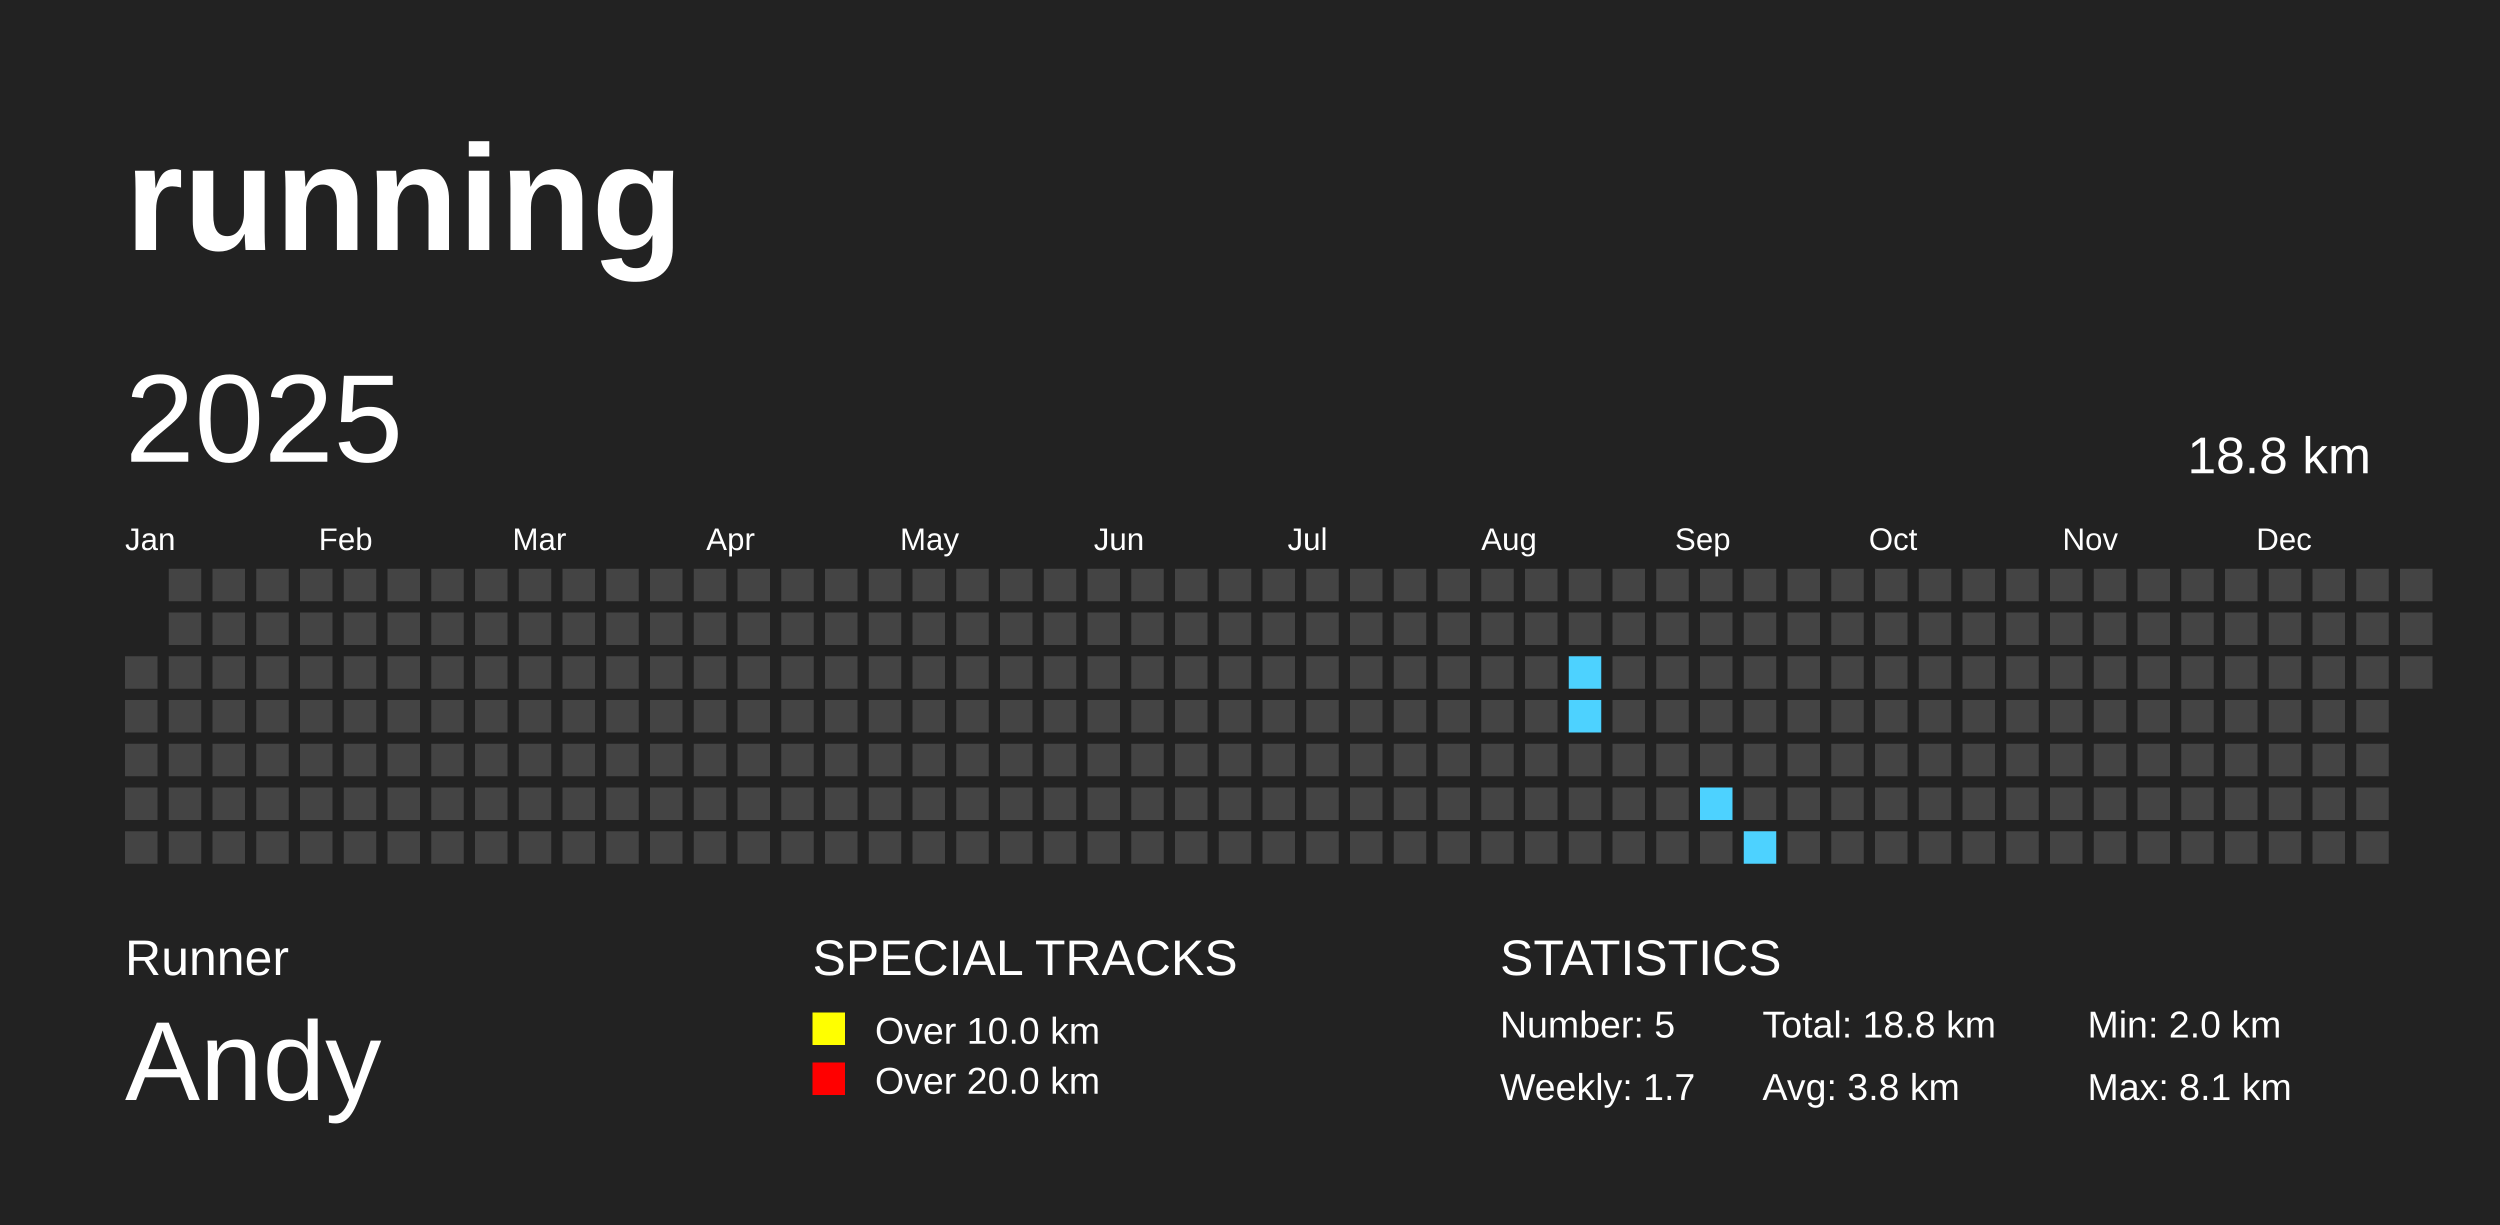
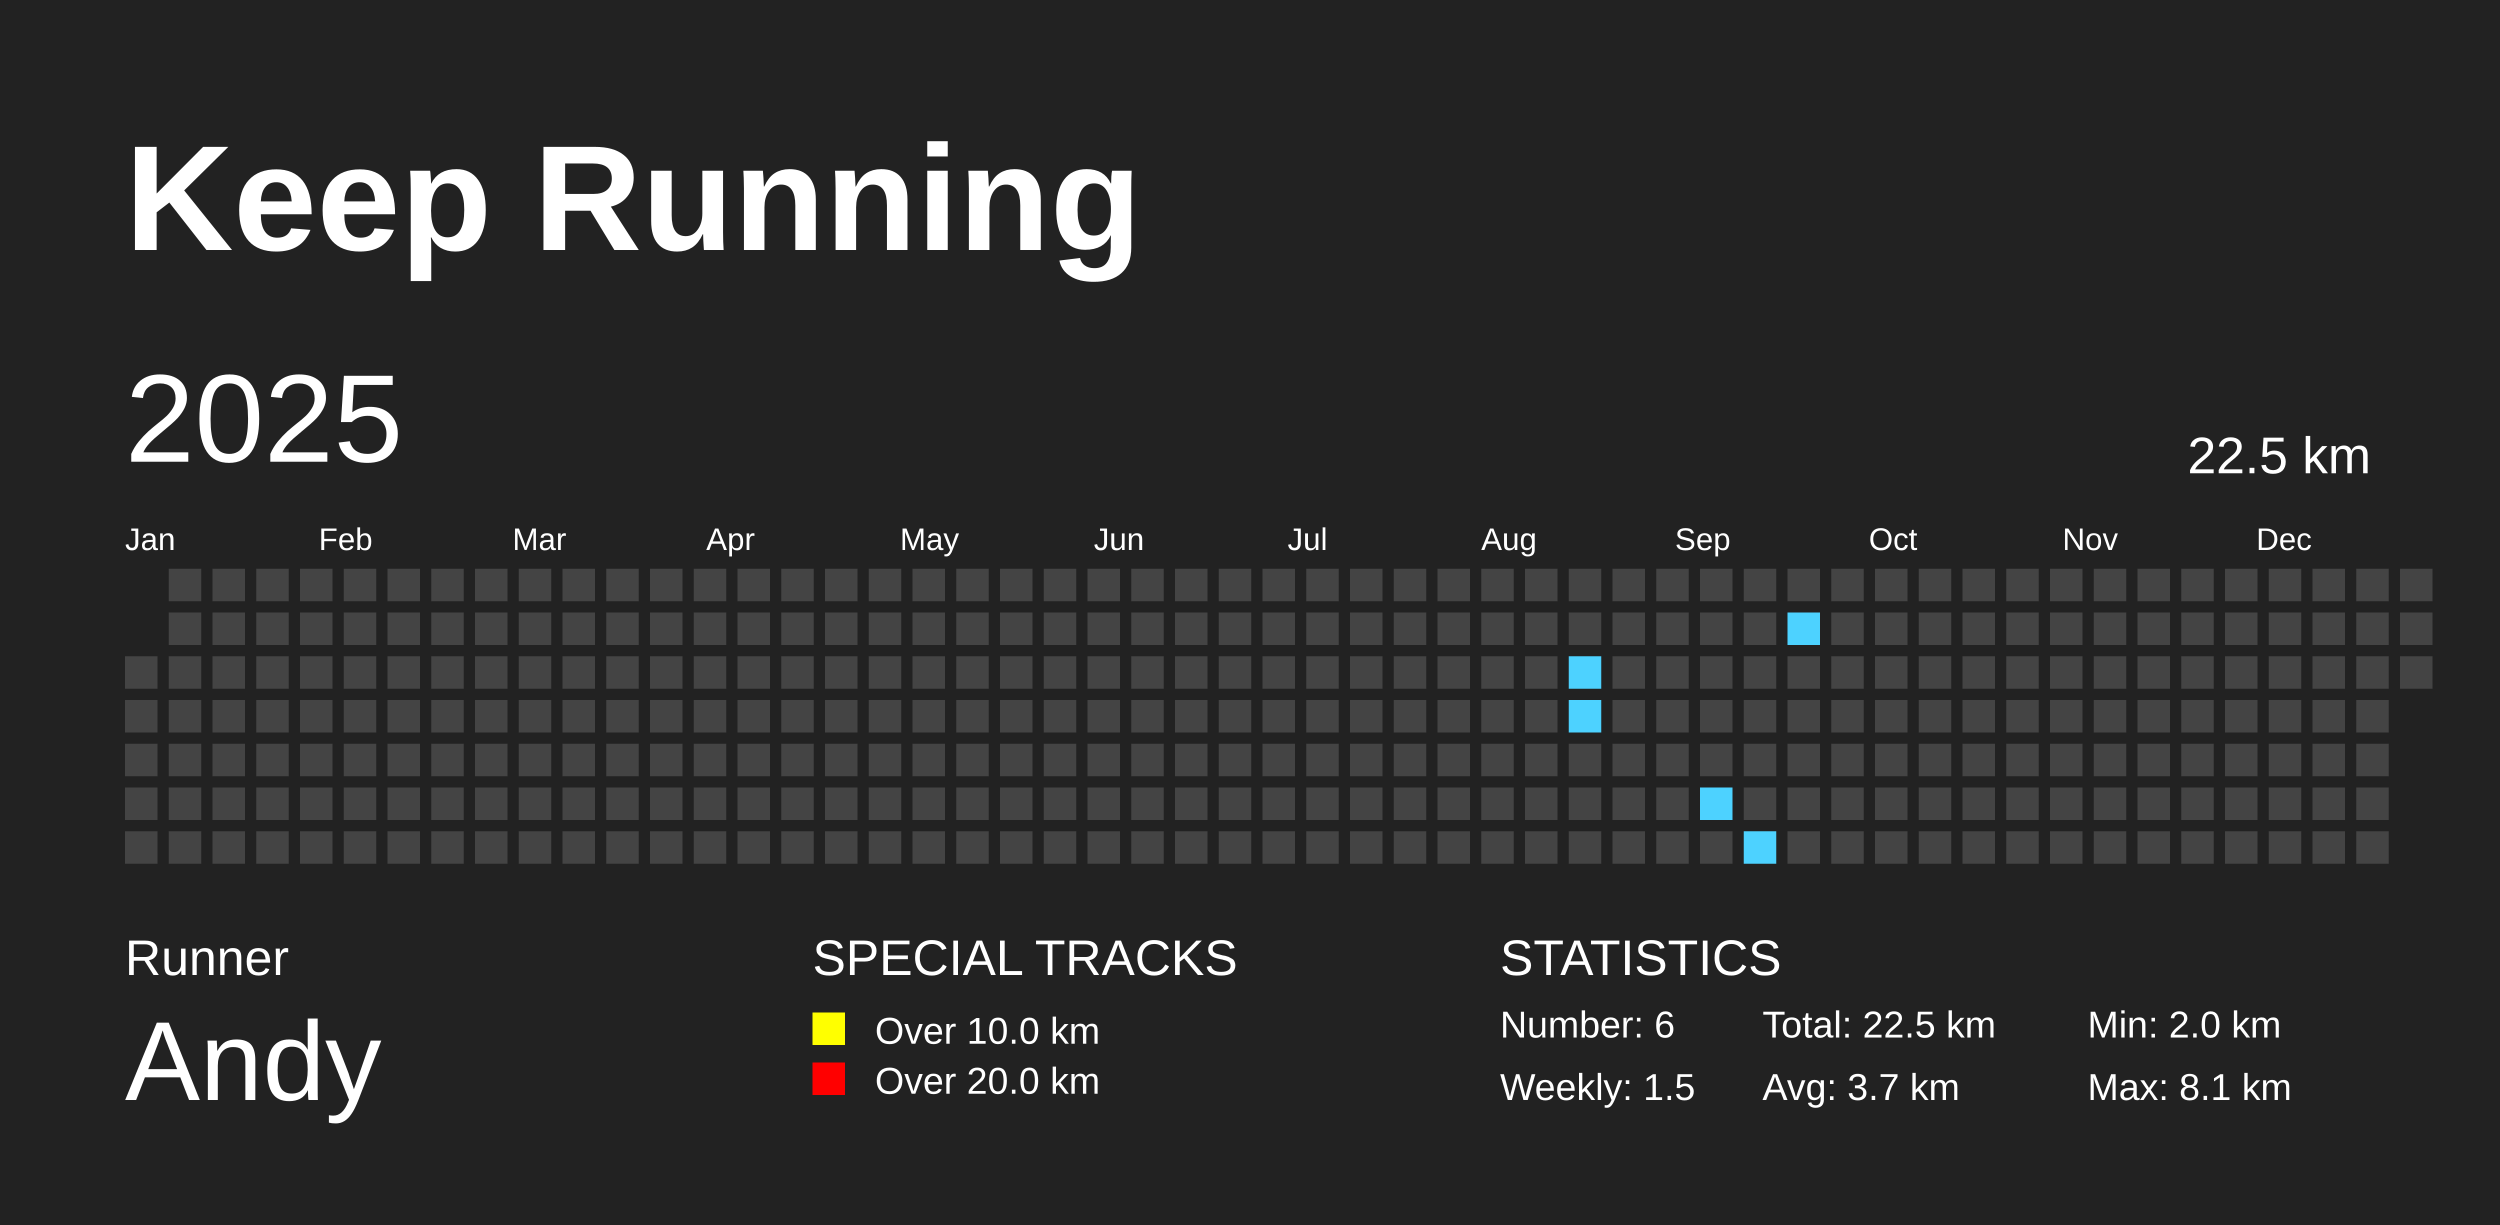
<svg xmlns="http://www.w3.org/2000/svg" baseProfile="full" height="98mm" version="1.1" viewBox="0,0,200,98" width="200mm">
  <defs />
  <rect fill="#222222" height="98" width="200" x="0" y="0" />
-   <text fill="#FFFFFF" style="font-size:12px; font-family:Arial; font-weight:bold;" x="10" y="20">running</text>
+   <text fill="#FFFFFF" style="font-size:12px; font-family:Arial; font-weight:bold;" x="10" y="20">Keep Running</text>
  <text fill="#FFFFFF" style="font-size:4px; font-family:Arial" x="10" y="78">Runner</text>
  <text fill="#FFFFFF" style="font-size:9px; font-family:Arial" x="10" y="88">Andy</text>
  <text fill="#FFFFFF" style="font-size:4px; font-family:Arial" x="65" y="78">SPECIAL TRACKS</text>
  <rect fill="yellow" height="2.6" width="2.6" x="65" y="81" />
  <text fill="#FFFFFF" style="font-size:3px; font-family:Arial" x="70" y="83.5">Over 10.0 km</text>
  <rect fill="red" height="2.6" width="2.6" x="65" y="85" />
  <text fill="#FFFFFF" style="font-size:3px; font-family:Arial" x="70" y="87.5">Over 20.0 km</text>
  <text fill="#FFFFFF" style="font-size:4px; font-family:Arial" x="120" y="78">STATISTICS</text>
-   <text fill="#FFFFFF" style="font-size:3px; font-family:Arial" x="120" y="83">Number: 5</text>
-   <text fill="#FFFFFF" style="font-size:3px; font-family:Arial" x="120" y="88">Weekly: 1.7</text>
-   <text fill="#FFFFFF" style="font-size:3px; font-family:Arial" x="141" y="83">Total: 18.8 km</text>
-   <text fill="#FFFFFF" style="font-size:3px; font-family:Arial" x="141" y="88">Avg: 3.8 km</text>
+   <text fill="#FFFFFF" style="font-size:3px; font-family:Arial" x="120" y="83">Number: 6</text>
+   <text fill="#FFFFFF" style="font-size:3px; font-family:Arial" x="120" y="88">Weekly: 1.5</text>
+   <text fill="#FFFFFF" style="font-size:3px; font-family:Arial" x="141" y="83">Total: 22.5 km</text>
+   <text fill="#FFFFFF" style="font-size:3px; font-family:Arial" x="141" y="88">Avg: 3.7 km</text>
  <text fill="#FFFFFF" style="font-size:3px; font-family:Arial" x="167" y="83">Min: 2.0 km</text>
  <text fill="#FFFFFF" style="font-size:3px; font-family:Arial" x="167" y="88">Max: 8.1 km</text>
  <text dominant-baseline="hanging" fill="#FFFFFF" style="font-size:10.0px; font-family:Arial;" x="10" y="30">2025</text>
-   <text dominant-baseline="hanging" fill="#FFFFFF" style="font-size:4.125px; font-family:Arial;" x="175" y="35">18.8 km</text>
+   <text dominant-baseline="hanging" fill="#FFFFFF" style="font-size:4.125px; font-family:Arial;" x="175" y="35">22.5 km</text>
  <text fill="#FFFFFF" style="font-size:2.5px; font-family:Arial" x="10.0" y="44">Jan</text>
  <text fill="#FFFFFF" style="font-size:2.5px; font-family:Arial" x="25.5" y="44">Feb</text>
  <text fill="#FFFFFF" style="font-size:2.5px; font-family:Arial" x="41.0" y="44">Mar</text>
  <text fill="#FFFFFF" style="font-size:2.5px; font-family:Arial" x="56.5" y="44">Apr</text>
  <text fill="#FFFFFF" style="font-size:2.5px; font-family:Arial" x="72.0" y="44">May</text>
  <text fill="#FFFFFF" style="font-size:2.5px; font-family:Arial" x="87.5" y="44">Jun</text>
  <text fill="#FFFFFF" style="font-size:2.5px; font-family:Arial" x="103.0" y="44">Jul</text>
  <text fill="#FFFFFF" style="font-size:2.5px; font-family:Arial" x="118.5" y="44">Aug</text>
  <text fill="#FFFFFF" style="font-size:2.5px; font-family:Arial" x="134.0" y="44">Sep</text>
  <text fill="#FFFFFF" style="font-size:2.5px; font-family:Arial" x="149.5" y="44">Oct</text>
  <text fill="#FFFFFF" style="font-size:2.5px; font-family:Arial" x="165.0" y="44">Nov</text>
  <text fill="#FFFFFF" style="font-size:2.5px; font-family:Arial" x="180.5" y="44">Dec</text>
  <rect fill="#444444" height="2.6" width="2.6" x="10.0" y="52.5" />
  <rect fill="#444444" height="2.6" width="2.6" x="10.0" y="56.0" />
  <rect fill="#444444" height="2.6" width="2.6" x="10.0" y="59.5" />
  <rect fill="#444444" height="2.6" width="2.6" x="10.0" y="63.0" />
  <rect fill="#444444" height="2.6" width="2.6" x="10.0" y="66.5" />
  <rect fill="#444444" height="2.6" width="2.6" x="13.5" y="45.5" />
  <rect fill="#444444" height="2.6" width="2.6" x="13.5" y="49.0" />
  <rect fill="#444444" height="2.6" width="2.6" x="13.5" y="52.5" />
  <rect fill="#444444" height="2.6" width="2.6" x="13.5" y="56.0" />
  <rect fill="#444444" height="2.6" width="2.6" x="13.5" y="59.5" />
  <rect fill="#444444" height="2.6" width="2.6" x="13.5" y="63.0" />
  <rect fill="#444444" height="2.6" width="2.6" x="13.5" y="66.5" />
  <rect fill="#444444" height="2.6" width="2.6" x="17.0" y="45.5" />
  <rect fill="#444444" height="2.6" width="2.6" x="17.0" y="49.0" />
  <rect fill="#444444" height="2.6" width="2.6" x="17.0" y="52.5" />
  <rect fill="#444444" height="2.6" width="2.6" x="17.0" y="56.0" />
  <rect fill="#444444" height="2.6" width="2.6" x="17.0" y="59.5" />
  <rect fill="#444444" height="2.6" width="2.6" x="17.0" y="63.0" />
  <rect fill="#444444" height="2.6" width="2.6" x="17.0" y="66.5" />
  <rect fill="#444444" height="2.6" width="2.6" x="20.5" y="45.5" />
  <rect fill="#444444" height="2.6" width="2.6" x="20.5" y="49.0" />
  <rect fill="#444444" height="2.6" width="2.6" x="20.5" y="52.5" />
  <rect fill="#444444" height="2.6" width="2.6" x="20.5" y="56.0" />
  <rect fill="#444444" height="2.6" width="2.6" x="20.5" y="59.5" />
  <rect fill="#444444" height="2.6" width="2.6" x="20.5" y="63.0" />
  <rect fill="#444444" height="2.6" width="2.6" x="20.5" y="66.5" />
  <rect fill="#444444" height="2.6" width="2.6" x="24.0" y="45.5" />
  <rect fill="#444444" height="2.6" width="2.6" x="24.0" y="49.0" />
  <rect fill="#444444" height="2.6" width="2.6" x="24.0" y="52.5" />
  <rect fill="#444444" height="2.6" width="2.6" x="24.0" y="56.0" />
  <rect fill="#444444" height="2.6" width="2.6" x="24.0" y="59.5" />
  <rect fill="#444444" height="2.6" width="2.6" x="24.0" y="63.0" />
  <rect fill="#444444" height="2.6" width="2.6" x="24.0" y="66.5" />
  <rect fill="#444444" height="2.6" width="2.6" x="27.5" y="45.5" />
  <rect fill="#444444" height="2.6" width="2.6" x="27.5" y="49.0" />
  <rect fill="#444444" height="2.6" width="2.6" x="27.5" y="52.5" />
  <rect fill="#444444" height="2.6" width="2.6" x="27.5" y="56.0" />
  <rect fill="#444444" height="2.6" width="2.6" x="27.5" y="59.5" />
  <rect fill="#444444" height="2.6" width="2.6" x="27.5" y="63.0" />
  <rect fill="#444444" height="2.6" width="2.6" x="27.5" y="66.5" />
  <rect fill="#444444" height="2.6" width="2.6" x="31.0" y="45.5" />
  <rect fill="#444444" height="2.6" width="2.6" x="31.0" y="49.0" />
  <rect fill="#444444" height="2.6" width="2.6" x="31.0" y="52.5" />
  <rect fill="#444444" height="2.6" width="2.6" x="31.0" y="56.0" />
  <rect fill="#444444" height="2.6" width="2.6" x="31.0" y="59.5" />
  <rect fill="#444444" height="2.6" width="2.6" x="31.0" y="63.0" />
  <rect fill="#444444" height="2.6" width="2.6" x="31.0" y="66.5" />
  <rect fill="#444444" height="2.6" width="2.6" x="34.5" y="45.5" />
  <rect fill="#444444" height="2.6" width="2.6" x="34.5" y="49.0" />
  <rect fill="#444444" height="2.6" width="2.6" x="34.5" y="52.5" />
  <rect fill="#444444" height="2.6" width="2.6" x="34.5" y="56.0" />
  <rect fill="#444444" height="2.6" width="2.6" x="34.5" y="59.5" />
  <rect fill="#444444" height="2.6" width="2.6" x="34.5" y="63.0" />
  <rect fill="#444444" height="2.6" width="2.6" x="34.5" y="66.5" />
  <rect fill="#444444" height="2.6" width="2.6" x="38.0" y="45.5" />
  <rect fill="#444444" height="2.6" width="2.6" x="38.0" y="49.0" />
  <rect fill="#444444" height="2.6" width="2.6" x="38.0" y="52.5" />
  <rect fill="#444444" height="2.6" width="2.6" x="38.0" y="56.0" />
  <rect fill="#444444" height="2.6" width="2.6" x="38.0" y="59.5" />
  <rect fill="#444444" height="2.6" width="2.6" x="38.0" y="63.0" />
  <rect fill="#444444" height="2.6" width="2.6" x="38.0" y="66.5" />
  <rect fill="#444444" height="2.6" width="2.6" x="41.5" y="45.5" />
  <rect fill="#444444" height="2.6" width="2.6" x="41.5" y="49.0" />
  <rect fill="#444444" height="2.6" width="2.6" x="41.5" y="52.5" />
  <rect fill="#444444" height="2.6" width="2.6" x="41.5" y="56.0" />
  <rect fill="#444444" height="2.6" width="2.6" x="41.5" y="59.5" />
  <rect fill="#444444" height="2.6" width="2.6" x="41.5" y="63.0" />
  <rect fill="#444444" height="2.6" width="2.6" x="41.5" y="66.5" />
  <rect fill="#444444" height="2.6" width="2.6" x="45.0" y="45.5" />
  <rect fill="#444444" height="2.6" width="2.6" x="45.0" y="49.0" />
  <rect fill="#444444" height="2.6" width="2.6" x="45.0" y="52.5" />
  <rect fill="#444444" height="2.6" width="2.6" x="45.0" y="56.0" />
  <rect fill="#444444" height="2.6" width="2.6" x="45.0" y="59.5" />
  <rect fill="#444444" height="2.6" width="2.6" x="45.0" y="63.0" />
  <rect fill="#444444" height="2.6" width="2.6" x="45.0" y="66.5" />
  <rect fill="#444444" height="2.6" width="2.6" x="48.5" y="45.5" />
  <rect fill="#444444" height="2.6" width="2.6" x="48.5" y="49.0" />
  <rect fill="#444444" height="2.6" width="2.6" x="48.5" y="52.5" />
  <rect fill="#444444" height="2.6" width="2.6" x="48.5" y="56.0" />
  <rect fill="#444444" height="2.6" width="2.6" x="48.5" y="59.5" />
  <rect fill="#444444" height="2.6" width="2.6" x="48.5" y="63.0" />
  <rect fill="#444444" height="2.6" width="2.6" x="48.5" y="66.5" />
  <rect fill="#444444" height="2.6" width="2.6" x="52.0" y="45.5" />
  <rect fill="#444444" height="2.6" width="2.6" x="52.0" y="49.0" />
  <rect fill="#444444" height="2.6" width="2.6" x="52.0" y="52.5" />
  <rect fill="#444444" height="2.6" width="2.6" x="52.0" y="56.0" />
  <rect fill="#444444" height="2.6" width="2.6" x="52.0" y="59.5" />
  <rect fill="#444444" height="2.6" width="2.6" x="52.0" y="63.0" />
  <rect fill="#444444" height="2.6" width="2.6" x="52.0" y="66.5" />
  <rect fill="#444444" height="2.6" width="2.6" x="55.5" y="45.5" />
  <rect fill="#444444" height="2.6" width="2.6" x="55.5" y="49.0" />
  <rect fill="#444444" height="2.6" width="2.6" x="55.5" y="52.5" />
  <rect fill="#444444" height="2.6" width="2.6" x="55.5" y="56.0" />
  <rect fill="#444444" height="2.6" width="2.6" x="55.5" y="59.5" />
  <rect fill="#444444" height="2.6" width="2.6" x="55.5" y="63.0" />
  <rect fill="#444444" height="2.6" width="2.6" x="55.5" y="66.5" />
  <rect fill="#444444" height="2.6" width="2.6" x="59.0" y="45.5" />
  <rect fill="#444444" height="2.6" width="2.6" x="59.0" y="49.0" />
  <rect fill="#444444" height="2.6" width="2.6" x="59.0" y="52.5" />
  <rect fill="#444444" height="2.6" width="2.6" x="59.0" y="56.0" />
  <rect fill="#444444" height="2.6" width="2.6" x="59.0" y="59.5" />
  <rect fill="#444444" height="2.6" width="2.6" x="59.0" y="63.0" />
  <rect fill="#444444" height="2.6" width="2.6" x="59.0" y="66.5" />
  <rect fill="#444444" height="2.6" width="2.6" x="62.5" y="45.5" />
  <rect fill="#444444" height="2.6" width="2.6" x="62.5" y="49.0" />
  <rect fill="#444444" height="2.6" width="2.6" x="62.5" y="52.5" />
  <rect fill="#444444" height="2.6" width="2.6" x="62.5" y="56.0" />
  <rect fill="#444444" height="2.6" width="2.6" x="62.5" y="59.5" />
  <rect fill="#444444" height="2.6" width="2.6" x="62.5" y="63.0" />
  <rect fill="#444444" height="2.6" width="2.6" x="62.5" y="66.5" />
  <rect fill="#444444" height="2.6" width="2.6" x="66.0" y="45.5" />
  <rect fill="#444444" height="2.6" width="2.6" x="66.0" y="49.0" />
  <rect fill="#444444" height="2.6" width="2.6" x="66.0" y="52.5" />
  <rect fill="#444444" height="2.6" width="2.6" x="66.0" y="56.0" />
  <rect fill="#444444" height="2.6" width="2.6" x="66.0" y="59.5" />
  <rect fill="#444444" height="2.6" width="2.6" x="66.0" y="63.0" />
  <rect fill="#444444" height="2.6" width="2.6" x="66.0" y="66.5" />
  <rect fill="#444444" height="2.6" width="2.6" x="69.5" y="45.5" />
  <rect fill="#444444" height="2.6" width="2.6" x="69.5" y="49.0" />
  <rect fill="#444444" height="2.6" width="2.6" x="69.5" y="52.5" />
  <rect fill="#444444" height="2.6" width="2.6" x="69.5" y="56.0" />
  <rect fill="#444444" height="2.6" width="2.6" x="69.5" y="59.5" />
  <rect fill="#444444" height="2.6" width="2.6" x="69.5" y="63.0" />
  <rect fill="#444444" height="2.6" width="2.6" x="69.5" y="66.5" />
  <rect fill="#444444" height="2.6" width="2.6" x="73.0" y="45.5" />
  <rect fill="#444444" height="2.6" width="2.6" x="73.0" y="49.0" />
  <rect fill="#444444" height="2.6" width="2.6" x="73.0" y="52.5" />
  <rect fill="#444444" height="2.6" width="2.6" x="73.0" y="56.0" />
  <rect fill="#444444" height="2.6" width="2.6" x="73.0" y="59.5" />
  <rect fill="#444444" height="2.6" width="2.6" x="73.0" y="63.0" />
  <rect fill="#444444" height="2.6" width="2.6" x="73.0" y="66.5" />
  <rect fill="#444444" height="2.6" width="2.6" x="76.5" y="45.5" />
  <rect fill="#444444" height="2.6" width="2.6" x="76.5" y="49.0" />
  <rect fill="#444444" height="2.6" width="2.6" x="76.5" y="52.5" />
  <rect fill="#444444" height="2.6" width="2.6" x="76.5" y="56.0" />
  <rect fill="#444444" height="2.6" width="2.6" x="76.5" y="59.5" />
  <rect fill="#444444" height="2.6" width="2.6" x="76.5" y="63.0" />
  <rect fill="#444444" height="2.6" width="2.6" x="76.5" y="66.5" />
  <rect fill="#444444" height="2.6" width="2.6" x="80.0" y="45.5" />
  <rect fill="#444444" height="2.6" width="2.6" x="80.0" y="49.0" />
  <rect fill="#444444" height="2.6" width="2.6" x="80.0" y="52.5" />
  <rect fill="#444444" height="2.6" width="2.6" x="80.0" y="56.0" />
  <rect fill="#444444" height="2.6" width="2.6" x="80.0" y="59.5" />
  <rect fill="#444444" height="2.6" width="2.6" x="80.0" y="63.0" />
  <rect fill="#444444" height="2.6" width="2.6" x="80.0" y="66.5" />
  <rect fill="#444444" height="2.6" width="2.6" x="83.5" y="45.5" />
  <rect fill="#444444" height="2.6" width="2.6" x="83.5" y="49.0" />
  <rect fill="#444444" height="2.6" width="2.6" x="83.5" y="52.5" />
  <rect fill="#444444" height="2.6" width="2.6" x="83.5" y="56.0" />
  <rect fill="#444444" height="2.6" width="2.6" x="83.5" y="59.5" />
  <rect fill="#444444" height="2.6" width="2.6" x="83.5" y="63.0" />
  <rect fill="#444444" height="2.6" width="2.6" x="83.5" y="66.5" />
  <rect fill="#444444" height="2.6" width="2.6" x="87.0" y="45.5" />
  <rect fill="#444444" height="2.6" width="2.6" x="87.0" y="49.0" />
  <rect fill="#444444" height="2.6" width="2.6" x="87.0" y="52.5" />
  <rect fill="#444444" height="2.6" width="2.6" x="87.0" y="56.0" />
  <rect fill="#444444" height="2.6" width="2.6" x="87.0" y="59.5" />
  <rect fill="#444444" height="2.6" width="2.6" x="87.0" y="63.0" />
  <rect fill="#444444" height="2.6" width="2.6" x="87.0" y="66.5" />
  <rect fill="#444444" height="2.6" width="2.6" x="90.5" y="45.5" />
  <rect fill="#444444" height="2.6" width="2.6" x="90.5" y="49.0" />
  <rect fill="#444444" height="2.6" width="2.6" x="90.5" y="52.5" />
  <rect fill="#444444" height="2.6" width="2.6" x="90.5" y="56.0" />
  <rect fill="#444444" height="2.6" width="2.6" x="90.5" y="59.5" />
  <rect fill="#444444" height="2.6" width="2.6" x="90.5" y="63.0" />
  <rect fill="#444444" height="2.6" width="2.6" x="90.5" y="66.5" />
  <rect fill="#444444" height="2.6" width="2.6" x="94.0" y="45.5" />
  <rect fill="#444444" height="2.6" width="2.6" x="94.0" y="49.0" />
  <rect fill="#444444" height="2.6" width="2.6" x="94.0" y="52.5" />
  <rect fill="#444444" height="2.6" width="2.6" x="94.0" y="56.0" />
  <rect fill="#444444" height="2.6" width="2.6" x="94.0" y="59.5" />
  <rect fill="#444444" height="2.6" width="2.6" x="94.0" y="63.0" />
  <rect fill="#444444" height="2.6" width="2.6" x="94.0" y="66.5" />
  <rect fill="#444444" height="2.6" width="2.6" x="97.5" y="45.5" />
  <rect fill="#444444" height="2.6" width="2.6" x="97.5" y="49.0" />
  <rect fill="#444444" height="2.6" width="2.6" x="97.5" y="52.5" />
  <rect fill="#444444" height="2.6" width="2.6" x="97.5" y="56.0" />
  <rect fill="#444444" height="2.6" width="2.6" x="97.5" y="59.5" />
  <rect fill="#444444" height="2.6" width="2.6" x="97.5" y="63.0" />
  <rect fill="#444444" height="2.6" width="2.6" x="97.5" y="66.5" />
  <rect fill="#444444" height="2.6" width="2.6" x="101.0" y="45.5" />
  <rect fill="#444444" height="2.6" width="2.6" x="101.0" y="49.0" />
  <rect fill="#444444" height="2.6" width="2.6" x="101.0" y="52.5" />
  <rect fill="#444444" height="2.6" width="2.6" x="101.0" y="56.0" />
  <rect fill="#444444" height="2.6" width="2.6" x="101.0" y="59.5" />
  <rect fill="#444444" height="2.6" width="2.6" x="101.0" y="63.0" />
  <rect fill="#444444" height="2.6" width="2.6" x="101.0" y="66.5" />
  <rect fill="#444444" height="2.6" width="2.6" x="104.5" y="45.5" />
  <rect fill="#444444" height="2.6" width="2.6" x="104.5" y="49.0" />
  <rect fill="#444444" height="2.6" width="2.6" x="104.5" y="52.5" />
  <rect fill="#444444" height="2.6" width="2.6" x="104.5" y="56.0" />
  <rect fill="#444444" height="2.6" width="2.6" x="104.5" y="59.5" />
  <rect fill="#444444" height="2.6" width="2.6" x="104.5" y="63.0" />
  <rect fill="#444444" height="2.6" width="2.6" x="104.5" y="66.5" />
  <rect fill="#444444" height="2.6" width="2.6" x="108.0" y="45.5" />
  <rect fill="#444444" height="2.6" width="2.6" x="108.0" y="49.0" />
  <rect fill="#444444" height="2.6" width="2.6" x="108.0" y="52.5" />
  <rect fill="#444444" height="2.6" width="2.6" x="108.0" y="56.0" />
  <rect fill="#444444" height="2.6" width="2.6" x="108.0" y="59.5" />
  <rect fill="#444444" height="2.6" width="2.6" x="108.0" y="63.0" />
  <rect fill="#444444" height="2.6" width="2.6" x="108.0" y="66.5" />
  <rect fill="#444444" height="2.6" width="2.6" x="111.5" y="45.5" />
  <rect fill="#444444" height="2.6" width="2.6" x="111.5" y="49.0" />
  <rect fill="#444444" height="2.6" width="2.6" x="111.5" y="52.5" />
  <rect fill="#444444" height="2.6" width="2.6" x="111.5" y="56.0" />
  <rect fill="#444444" height="2.6" width="2.6" x="111.5" y="59.5" />
  <rect fill="#444444" height="2.6" width="2.6" x="111.5" y="63.0" />
  <rect fill="#444444" height="2.6" width="2.6" x="111.5" y="66.5" />
  <rect fill="#444444" height="2.6" width="2.6" x="115.0" y="45.5" />
  <rect fill="#444444" height="2.6" width="2.6" x="115.0" y="49.0" />
  <rect fill="#444444" height="2.6" width="2.6" x="115.0" y="52.5" />
  <rect fill="#444444" height="2.6" width="2.6" x="115.0" y="56.0" />
  <rect fill="#444444" height="2.6" width="2.6" x="115.0" y="59.5" />
  <rect fill="#444444" height="2.6" width="2.6" x="115.0" y="63.0" />
  <rect fill="#444444" height="2.6" width="2.6" x="115.0" y="66.5" />
  <rect fill="#444444" height="2.6" width="2.6" x="118.5" y="45.5" />
  <rect fill="#444444" height="2.6" width="2.6" x="118.5" y="49.0" />
  <rect fill="#444444" height="2.6" width="2.6" x="118.5" y="52.5" />
  <rect fill="#444444" height="2.6" width="2.6" x="118.5" y="56.0" />
  <rect fill="#444444" height="2.6" width="2.6" x="118.5" y="59.5" />
  <rect fill="#444444" height="2.6" width="2.6" x="118.5" y="63.0" />
  <rect fill="#444444" height="2.6" width="2.6" x="118.5" y="66.5" />
  <rect fill="#444444" height="2.6" width="2.6" x="122.0" y="45.5" />
  <rect fill="#444444" height="2.6" width="2.6" x="122.0" y="49.0" />
  <rect fill="#444444" height="2.6" width="2.6" x="122.0" y="52.5" />
  <rect fill="#444444" height="2.6" width="2.6" x="122.0" y="56.0" />
  <rect fill="#444444" height="2.6" width="2.6" x="122.0" y="59.5" />
  <rect fill="#444444" height="2.6" width="2.6" x="122.0" y="63.0" />
  <rect fill="#444444" height="2.6" width="2.6" x="122.0" y="66.5" />
  <rect fill="#444444" height="2.6" width="2.6" x="125.5" y="45.5" />
  <rect fill="#444444" height="2.6" width="2.6" x="125.5" y="49.0" />
  <rect fill="#4DD2FF" height="2.6" width="2.6" x="125.5" y="52.5" />
  <rect fill="#4DD2FF" height="2.6" width="2.6" x="125.5" y="56.0" />
  <rect fill="#444444" height="2.6" width="2.6" x="125.5" y="59.5" />
  <rect fill="#444444" height="2.6" width="2.6" x="125.5" y="63.0" />
  <rect fill="#444444" height="2.6" width="2.6" x="125.5" y="66.5" />
  <rect fill="#444444" height="2.6" width="2.6" x="129.0" y="45.5" />
  <rect fill="#444444" height="2.6" width="2.6" x="129.0" y="49.0" />
  <rect fill="#444444" height="2.6" width="2.6" x="129.0" y="52.5" />
  <rect fill="#444444" height="2.6" width="2.6" x="129.0" y="56.0" />
  <rect fill="#444444" height="2.6" width="2.6" x="129.0" y="59.5" />
  <rect fill="#444444" height="2.6" width="2.6" x="129.0" y="63.0" />
  <rect fill="#444444" height="2.6" width="2.6" x="129.0" y="66.5" />
  <rect fill="#444444" height="2.6" width="2.6" x="132.5" y="45.5" />
  <rect fill="#444444" height="2.6" width="2.6" x="132.5" y="49.0" />
  <rect fill="#444444" height="2.6" width="2.6" x="132.5" y="52.5" />
  <rect fill="#444444" height="2.6" width="2.6" x="132.5" y="56.0" />
  <rect fill="#444444" height="2.6" width="2.6" x="132.5" y="59.5" />
  <rect fill="#444444" height="2.6" width="2.6" x="132.5" y="63.0" />
  <rect fill="#444444" height="2.6" width="2.6" x="132.5" y="66.5" />
  <rect fill="#444444" height="2.6" width="2.6" x="136.0" y="45.5" />
  <rect fill="#444444" height="2.6" width="2.6" x="136.0" y="49.0" />
  <rect fill="#444444" height="2.6" width="2.6" x="136.0" y="52.5" />
  <rect fill="#444444" height="2.6" width="2.6" x="136.0" y="56.0" />
  <rect fill="#444444" height="2.6" width="2.6" x="136.0" y="59.5" />
  <rect fill="#4DD2FF" height="2.6" width="2.6" x="136.0" y="63.0" />
  <rect fill="#444444" height="2.6" width="2.6" x="136.0" y="66.5" />
  <rect fill="#444444" height="2.6" width="2.6" x="139.5" y="45.5" />
  <rect fill="#444444" height="2.6" width="2.6" x="139.5" y="49.0" />
  <rect fill="#444444" height="2.6" width="2.6" x="139.5" y="52.5" />
  <rect fill="#444444" height="2.6" width="2.6" x="139.5" y="56.0" />
  <rect fill="#444444" height="2.6" width="2.6" x="139.5" y="59.5" />
  <rect fill="#444444" height="2.6" width="2.6" x="139.5" y="63.0" />
  <rect fill="#4DD2FF" height="2.6" width="2.6" x="139.5" y="66.5" />
  <rect fill="#444444" height="2.6" width="2.6" x="143.0" y="45.5" />
-   <rect fill="#444444" height="2.6" width="2.6" x="143.0" y="49.0" />
+   <rect fill="#4DD2FF" height="2.6" width="2.6" x="143.0" y="49.0" />
  <rect fill="#444444" height="2.6" width="2.6" x="143.0" y="52.5" />
  <rect fill="#444444" height="2.6" width="2.6" x="143.0" y="56.0" />
  <rect fill="#444444" height="2.6" width="2.6" x="143.0" y="59.5" />
  <rect fill="#444444" height="2.6" width="2.6" x="143.0" y="63.0" />
  <rect fill="#444444" height="2.6" width="2.6" x="143.0" y="66.5" />
  <rect fill="#444444" height="2.6" width="2.6" x="146.5" y="45.5" />
  <rect fill="#444444" height="2.6" width="2.6" x="146.5" y="49.0" />
  <rect fill="#444444" height="2.6" width="2.6" x="146.5" y="52.5" />
  <rect fill="#444444" height="2.6" width="2.6" x="146.5" y="56.0" />
  <rect fill="#444444" height="2.6" width="2.6" x="146.5" y="59.5" />
  <rect fill="#444444" height="2.6" width="2.6" x="146.5" y="63.0" />
  <rect fill="#444444" height="2.6" width="2.6" x="146.5" y="66.5" />
  <rect fill="#444444" height="2.6" width="2.6" x="150.0" y="45.5" />
  <rect fill="#444444" height="2.6" width="2.6" x="150.0" y="49.0" />
  <rect fill="#444444" height="2.6" width="2.6" x="150.0" y="52.5" />
  <rect fill="#444444" height="2.6" width="2.6" x="150.0" y="56.0" />
  <rect fill="#444444" height="2.6" width="2.6" x="150.0" y="59.5" />
  <rect fill="#444444" height="2.6" width="2.6" x="150.0" y="63.0" />
  <rect fill="#444444" height="2.6" width="2.6" x="150.0" y="66.5" />
  <rect fill="#444444" height="2.6" width="2.6" x="153.5" y="45.5" />
  <rect fill="#444444" height="2.6" width="2.6" x="153.5" y="49.0" />
  <rect fill="#444444" height="2.6" width="2.6" x="153.5" y="52.5" />
  <rect fill="#444444" height="2.6" width="2.6" x="153.5" y="56.0" />
  <rect fill="#444444" height="2.6" width="2.6" x="153.5" y="59.5" />
  <rect fill="#444444" height="2.6" width="2.6" x="153.5" y="63.0" />
  <rect fill="#444444" height="2.6" width="2.6" x="153.5" y="66.5" />
  <rect fill="#444444" height="2.6" width="2.6" x="157.0" y="45.5" />
  <rect fill="#444444" height="2.6" width="2.6" x="157.0" y="49.0" />
  <rect fill="#444444" height="2.6" width="2.6" x="157.0" y="52.5" />
  <rect fill="#444444" height="2.6" width="2.6" x="157.0" y="56.0" />
  <rect fill="#444444" height="2.6" width="2.6" x="157.0" y="59.5" />
  <rect fill="#444444" height="2.6" width="2.6" x="157.0" y="63.0" />
  <rect fill="#444444" height="2.6" width="2.6" x="157.0" y="66.5" />
  <rect fill="#444444" height="2.6" width="2.6" x="160.5" y="45.5" />
  <rect fill="#444444" height="2.6" width="2.6" x="160.5" y="49.0" />
  <rect fill="#444444" height="2.6" width="2.6" x="160.5" y="52.5" />
  <rect fill="#444444" height="2.6" width="2.6" x="160.5" y="56.0" />
  <rect fill="#444444" height="2.6" width="2.6" x="160.5" y="59.5" />
  <rect fill="#444444" height="2.6" width="2.6" x="160.5" y="63.0" />
  <rect fill="#444444" height="2.6" width="2.6" x="160.5" y="66.5" />
  <rect fill="#444444" height="2.6" width="2.6" x="164.0" y="45.5" />
  <rect fill="#444444" height="2.6" width="2.6" x="164.0" y="49.0" />
  <rect fill="#444444" height="2.6" width="2.6" x="164.0" y="52.5" />
  <rect fill="#444444" height="2.6" width="2.6" x="164.0" y="56.0" />
  <rect fill="#444444" height="2.6" width="2.6" x="164.0" y="59.5" />
  <rect fill="#444444" height="2.6" width="2.6" x="164.0" y="63.0" />
  <rect fill="#444444" height="2.6" width="2.6" x="164.0" y="66.5" />
  <rect fill="#444444" height="2.6" width="2.6" x="167.5" y="45.5" />
  <rect fill="#444444" height="2.6" width="2.6" x="167.5" y="49.0" />
  <rect fill="#444444" height="2.6" width="2.6" x="167.5" y="52.5" />
  <rect fill="#444444" height="2.6" width="2.6" x="167.5" y="56.0" />
  <rect fill="#444444" height="2.6" width="2.6" x="167.5" y="59.5" />
  <rect fill="#444444" height="2.6" width="2.6" x="167.5" y="63.0" />
  <rect fill="#444444" height="2.6" width="2.6" x="167.5" y="66.5" />
  <rect fill="#444444" height="2.6" width="2.6" x="171.0" y="45.5" />
  <rect fill="#444444" height="2.6" width="2.6" x="171.0" y="49.0" />
  <rect fill="#444444" height="2.6" width="2.6" x="171.0" y="52.5" />
  <rect fill="#444444" height="2.6" width="2.6" x="171.0" y="56.0" />
  <rect fill="#444444" height="2.6" width="2.6" x="171.0" y="59.5" />
  <rect fill="#444444" height="2.6" width="2.6" x="171.0" y="63.0" />
  <rect fill="#444444" height="2.6" width="2.6" x="171.0" y="66.5" />
  <rect fill="#444444" height="2.6" width="2.6" x="174.5" y="45.5" />
  <rect fill="#444444" height="2.6" width="2.6" x="174.5" y="49.0" />
  <rect fill="#444444" height="2.6" width="2.6" x="174.5" y="52.5" />
  <rect fill="#444444" height="2.6" width="2.6" x="174.5" y="56.0" />
  <rect fill="#444444" height="2.6" width="2.6" x="174.5" y="59.5" />
  <rect fill="#444444" height="2.6" width="2.6" x="174.5" y="63.0" />
  <rect fill="#444444" height="2.6" width="2.6" x="174.5" y="66.5" />
  <rect fill="#444444" height="2.6" width="2.6" x="178.0" y="45.5" />
  <rect fill="#444444" height="2.6" width="2.6" x="178.0" y="49.0" />
  <rect fill="#444444" height="2.6" width="2.6" x="178.0" y="52.5" />
  <rect fill="#444444" height="2.6" width="2.6" x="178.0" y="56.0" />
  <rect fill="#444444" height="2.6" width="2.6" x="178.0" y="59.5" />
  <rect fill="#444444" height="2.6" width="2.6" x="178.0" y="63.0" />
  <rect fill="#444444" height="2.6" width="2.6" x="178.0" y="66.5" />
  <rect fill="#444444" height="2.6" width="2.6" x="181.5" y="45.5" />
  <rect fill="#444444" height="2.6" width="2.6" x="181.5" y="49.0" />
  <rect fill="#444444" height="2.6" width="2.6" x="181.5" y="52.5" />
  <rect fill="#444444" height="2.6" width="2.6" x="181.5" y="56.0" />
  <rect fill="#444444" height="2.6" width="2.6" x="181.5" y="59.5" />
  <rect fill="#444444" height="2.6" width="2.6" x="181.5" y="63.0" />
  <rect fill="#444444" height="2.6" width="2.6" x="181.5" y="66.5" />
  <rect fill="#444444" height="2.6" width="2.6" x="185.0" y="45.5" />
  <rect fill="#444444" height="2.6" width="2.6" x="185.0" y="49.0" />
  <rect fill="#444444" height="2.6" width="2.6" x="185.0" y="52.5" />
  <rect fill="#444444" height="2.6" width="2.6" x="185.0" y="56.0" />
  <rect fill="#444444" height="2.6" width="2.6" x="185.0" y="59.5" />
  <rect fill="#444444" height="2.6" width="2.6" x="185.0" y="63.0" />
  <rect fill="#444444" height="2.6" width="2.6" x="185.0" y="66.5" />
  <rect fill="#444444" height="2.6" width="2.6" x="188.5" y="45.5" />
  <rect fill="#444444" height="2.6" width="2.6" x="188.5" y="49.0" />
  <rect fill="#444444" height="2.6" width="2.6" x="188.5" y="52.5" />
  <rect fill="#444444" height="2.6" width="2.6" x="188.5" y="56.0" />
  <rect fill="#444444" height="2.6" width="2.6" x="188.5" y="59.5" />
  <rect fill="#444444" height="2.6" width="2.6" x="188.5" y="63.0" />
  <rect fill="#444444" height="2.6" width="2.6" x="188.5" y="66.5" />
  <rect fill="#444444" height="2.6" width="2.6" x="192.0" y="45.5" />
  <rect fill="#444444" height="2.6" width="2.6" x="192.0" y="49.0" />
  <rect fill="#444444" height="2.6" width="2.6" x="192.0" y="52.5" />
</svg>
